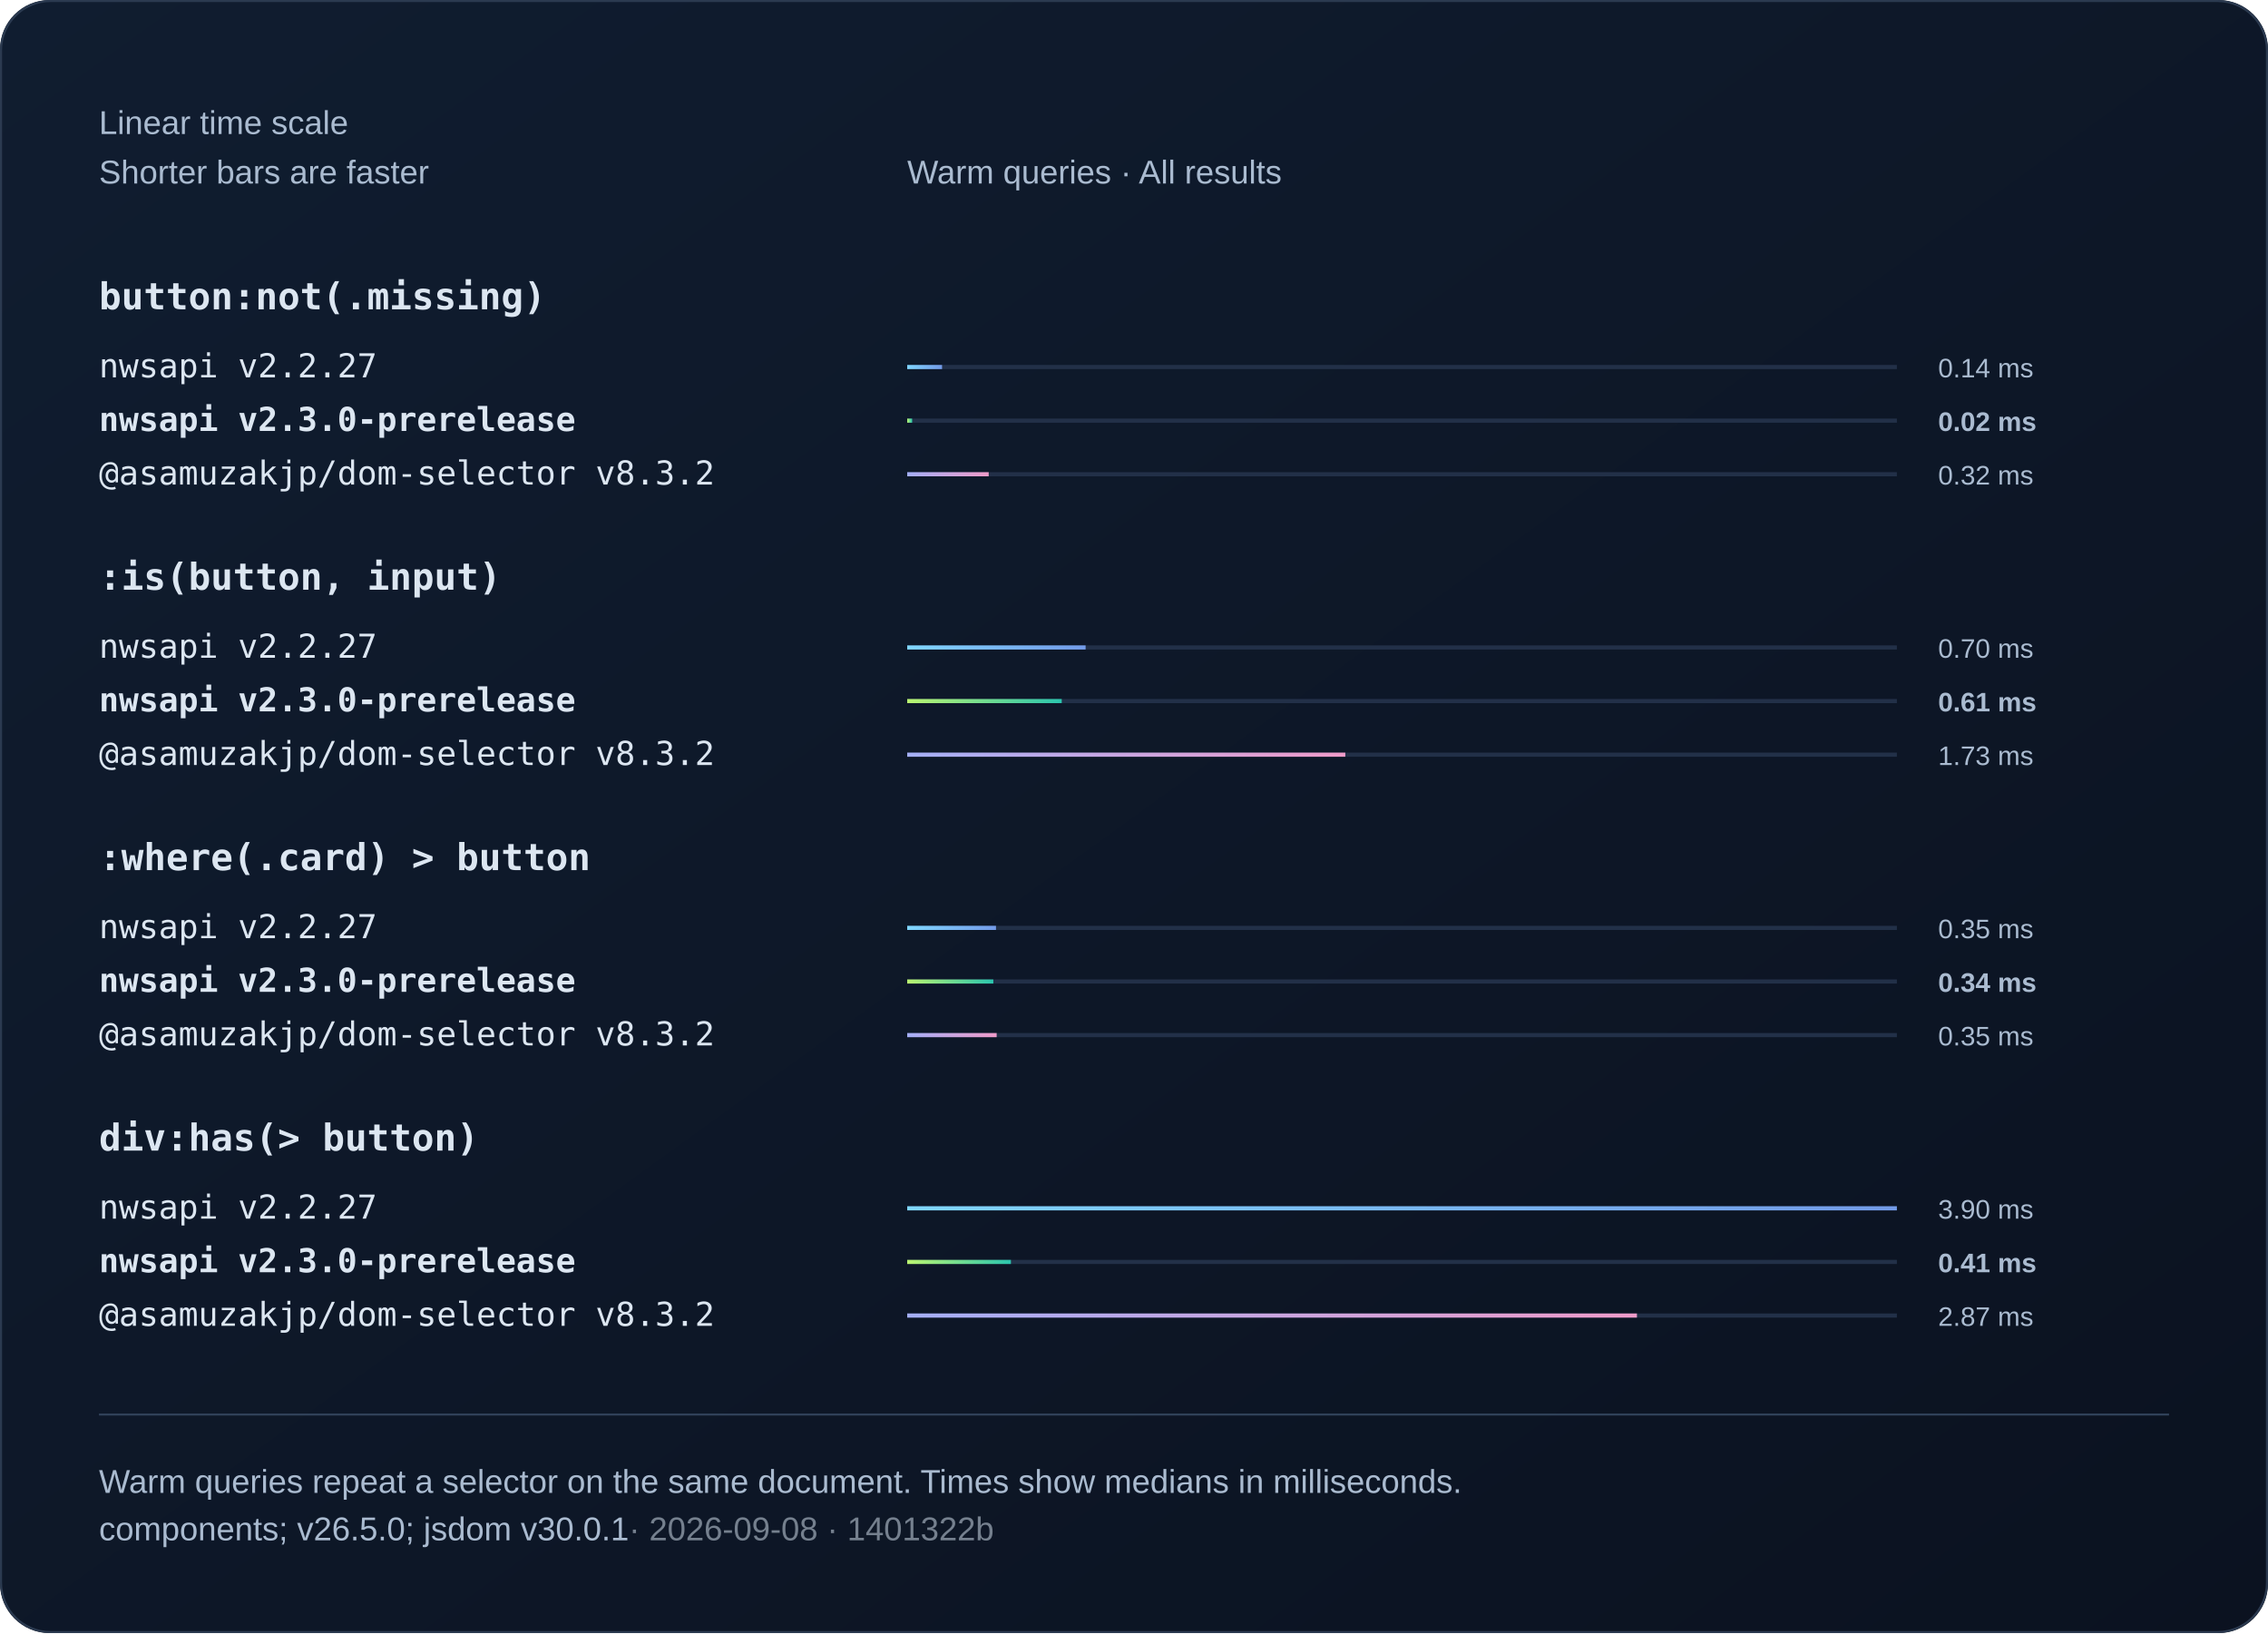
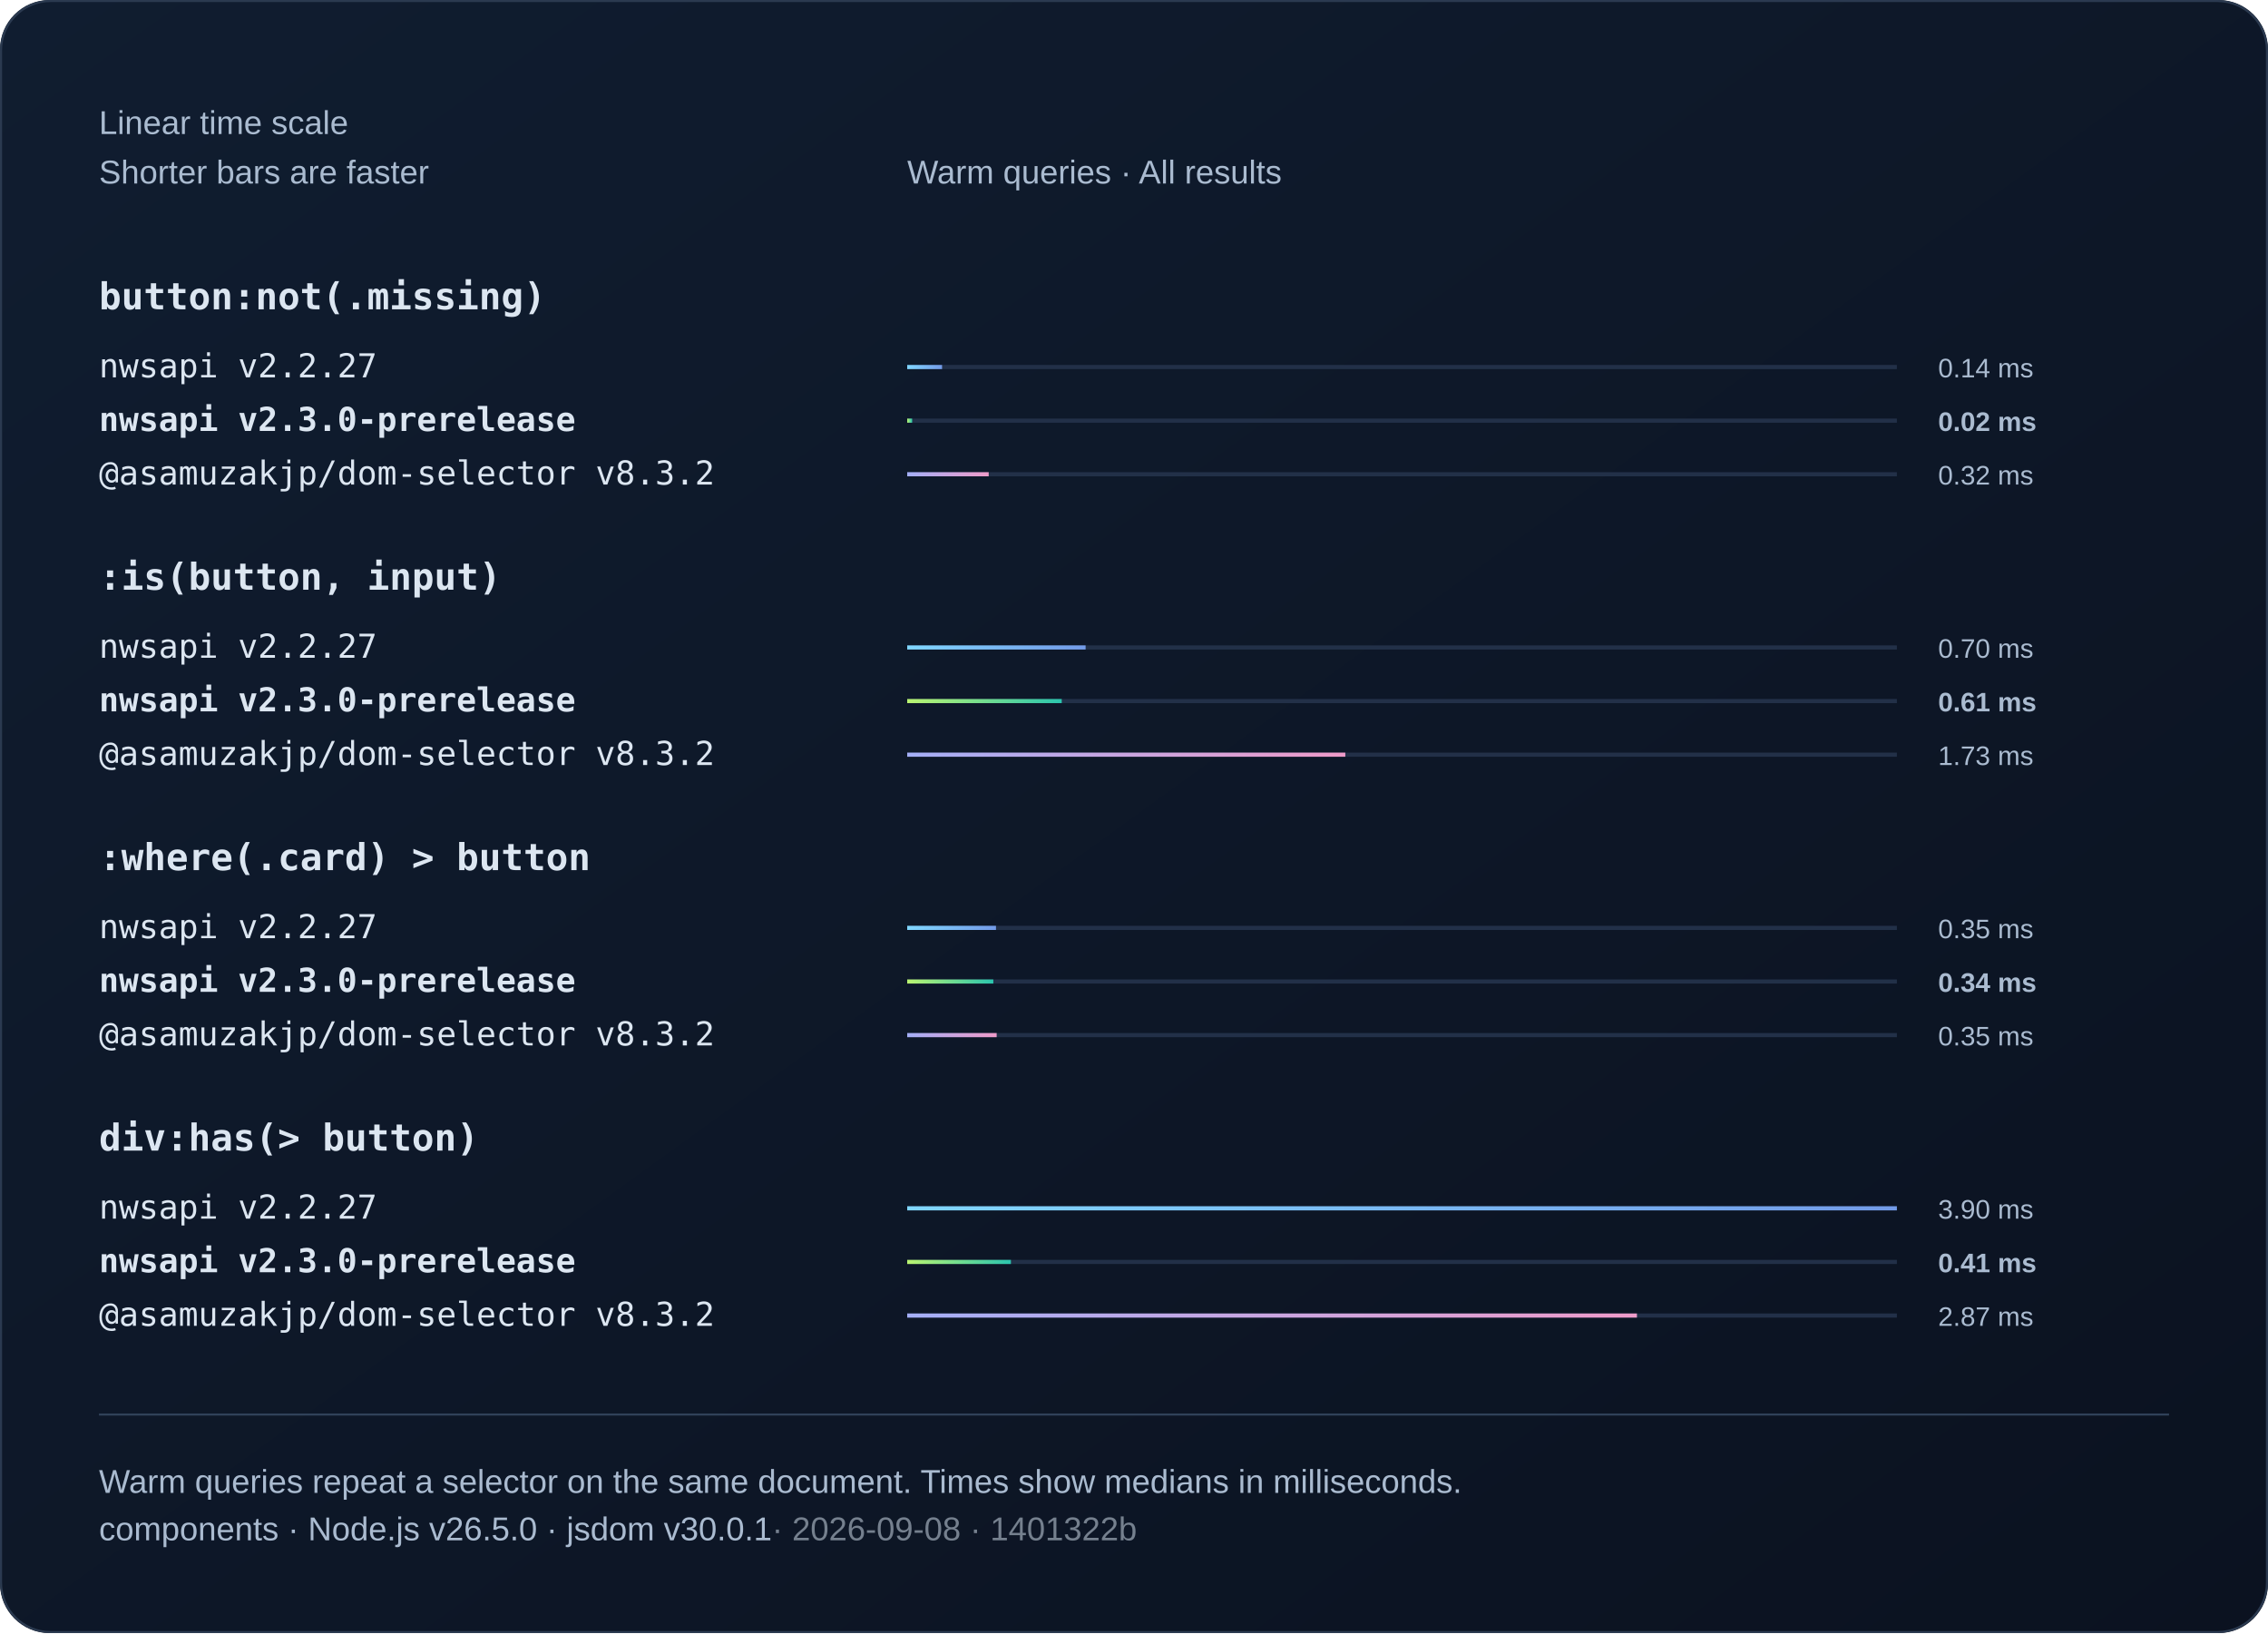
<svg xmlns="http://www.w3.org/2000/svg" width="1100" height="792" viewBox="0 0 1100 792" role="img">
  <defs>
    <linearGradient id="bg" x2="1" y2="1">
      <stop stop-color="#101d30" />
      <stop offset="1" stop-color="#0b1220" />
    </linearGradient>
    <linearGradient id="series0">
      <stop stop-color="#80d7ff" />
      <stop offset="1" stop-color="#739be8" />
    </linearGradient>
    <linearGradient id="series1">
      <stop stop-color="#baf471" />
      <stop offset="1" stop-color="#2bc5ae" />
    </linearGradient>
    <linearGradient id="series2">
      <stop stop-color="#a4aff7" />
      <stop offset="1" stop-color="#ef9bc9" />
    </linearGradient>
  </defs>
  <style>text{font-family:Arial,Helvetica,sans-serif;fill:#f0f5fa}
.muted{fill:#aabbd0;font:16px Arial,Helvetica,sans-serif}
.code{font:18px Consolas,Menlo,monospace;fill:#dce6f1}
.note .code{font:16px Consolas,Menlo,monospace}
.comparison{font-size:14px;font-variant-numeric:tabular-nums}
.tick{fill:#aabbd0;font-size:12px}
.time{fill:#aabbd0;font-size:13px;font-variant-numeric:tabular-nums}
.engine{font-size:16px}.selector{font-weight:600}.bar{transform-box:fill-box;transform-origin:left center;animation:fill 800ms ease-out 1 both}@keyframes fill{from{transform:scaleX(0)}to{transform:scaleX(1)}}@media(prefers-reduced-motion:reduce){.bar{animation:none}}</style>
  <rect width="1100" height="792" rx="24" fill="url(#bg)" />
  <rect x=".5" y=".5" width="1099" height="791" rx="24" fill="none" stroke="#2b3a50" />
  <text x="48" y="65" class="muted">Linear time scale</text>
  <text x="48" y="89" class="muted">Shorter bars are faster</text>
  <text x="440" y="89" class="muted">Warm queries · All results</text>
  <text x="48" y="150" class="code selector">button:not(.missing)</text>
  <g>
    <text x="48" y="183" class="code engine">nwsapi v2.2.27</text>
    <path d="M440 178h480" stroke="#223048" stroke-width="2" />
    <rect class="bar" x="440" y="177" width="16.91" height="2" fill="url(#series0)" />
    <text x="940" y="183" class="time">0.14 ms</text>
  </g>
  <g>
    <text x="48" y="209" class="code engine" style="font-weight:700">nwsapi v2.3.0-prerelease</text>
    <path d="M440 204h480" stroke="#223048" stroke-width="2" />
    <rect class="bar" x="440" y="203" width="2.41" height="2" fill="url(#series1)" />
    <text x="940" y="209" class="time" style="font-weight:700">0.02 ms</text>
  </g>
  <g>
    <text x="48" y="235" class="code engine">@asamuzakjp/dom-selector v8.3.2</text>
    <path d="M440 230h480" stroke="#223048" stroke-width="2" />
    <rect class="bar" x="440" y="229" width="39.53" height="2" fill="url(#series2)" />
    <text x="940" y="235" class="time">0.32 ms</text>
  </g>
  <text x="48" y="286" class="code selector">:is(button, input)</text>
  <g>
    <text x="48" y="319" class="code engine">nwsapi v2.2.27</text>
    <path d="M440 314h480" stroke="#223048" stroke-width="2" />
    <rect class="bar" x="440" y="313" width="86.53" height="2" fill="url(#series0)" />
    <text x="940" y="319" class="time">0.70 ms</text>
  </g>
  <g>
    <text x="48" y="345" class="code engine" style="font-weight:700">nwsapi v2.3.0-prerelease</text>
    <path d="M440 340h480" stroke="#223048" stroke-width="2" />
    <rect class="bar" x="440" y="339" width="74.95" height="2" fill="url(#series1)" />
    <text x="940" y="345" class="time" style="font-weight:700">0.61 ms</text>
  </g>
  <g>
    <text x="48" y="371" class="code engine">@asamuzakjp/dom-selector v8.3.2</text>
    <path d="M440 366h480" stroke="#223048" stroke-width="2" />
    <rect class="bar" x="440" y="365" width="212.49" height="2" fill="url(#series2)" />
    <text x="940" y="371" class="time">1.73 ms</text>
  </g>
  <text x="48" y="422" class="code selector">:where(.card) &gt; button</text>
  <g>
    <text x="48" y="455" class="code engine">nwsapi v2.2.27</text>
    <path d="M440 450h480" stroke="#223048" stroke-width="2" />
    <rect class="bar" x="440" y="449" width="43.06" height="2" fill="url(#series0)" />
    <text x="940" y="455" class="time">0.35 ms</text>
  </g>
  <g>
    <text x="48" y="481" class="code engine" style="font-weight:700">nwsapi v2.3.0-prerelease</text>
    <path d="M440 476h480" stroke="#223048" stroke-width="2" />
    <rect class="bar" x="440" y="475" width="41.77" height="2" fill="url(#series1)" />
    <text x="940" y="481" class="time" style="font-weight:700">0.34 ms</text>
  </g>
  <g>
    <text x="48" y="507" class="code engine">@asamuzakjp/dom-selector v8.3.2</text>
    <path d="M440 502h480" stroke="#223048" stroke-width="2" />
    <rect class="bar" x="440" y="501" width="43.39" height="2" fill="url(#series2)" />
    <text x="940" y="507" class="time">0.35 ms</text>
  </g>
  <text x="48" y="558" class="code selector">div:has(&gt; button)</text>
  <g>
    <text x="48" y="591" class="code engine">nwsapi v2.2.27</text>
    <path d="M440 586h480" stroke="#223048" stroke-width="2" />
    <rect class="bar" x="440" y="585" width="480" height="2" fill="url(#series0)" />
    <text x="940" y="591" class="time">3.90 ms</text>
  </g>
  <g>
    <text x="48" y="617" class="code engine" style="font-weight:700">nwsapi v2.3.0-prerelease</text>
    <path d="M440 612h480" stroke="#223048" stroke-width="2" />
    <rect class="bar" x="440" y="611" width="50.3" height="2" fill="url(#series1)" />
    <text x="940" y="617" class="time" style="font-weight:700">0.41 ms</text>
  </g>
  <g>
    <text x="48" y="643" class="code engine">@asamuzakjp/dom-selector v8.3.2</text>
    <path d="M440 638h480" stroke="#223048" stroke-width="2" />
    <rect class="bar" x="440" y="637" width="353.93" height="2" fill="url(#series2)" />
    <text x="940" y="643" class="time">2.87 ms</text>
  </g>
  <path d="M48 686h1004" stroke="#304159" />
  <text x="48" y="724" class="muted">Warm queries repeat a selector on the same document. Times show medians in milliseconds.</text>
-   <text x="48" y="747" class="muted">components; v26.5.0; jsdom v30.0.1<tspan fill="#75808e"> · 2026-09-08 · 1401322b</tspan>
+   <text x="48" y="747" class="muted">components · Node.js v26.5.0 · jsdom v30.0.1<tspan fill="#75808e"> · 2026-09-08 · 1401322b</tspan>
  </text>
</svg>
